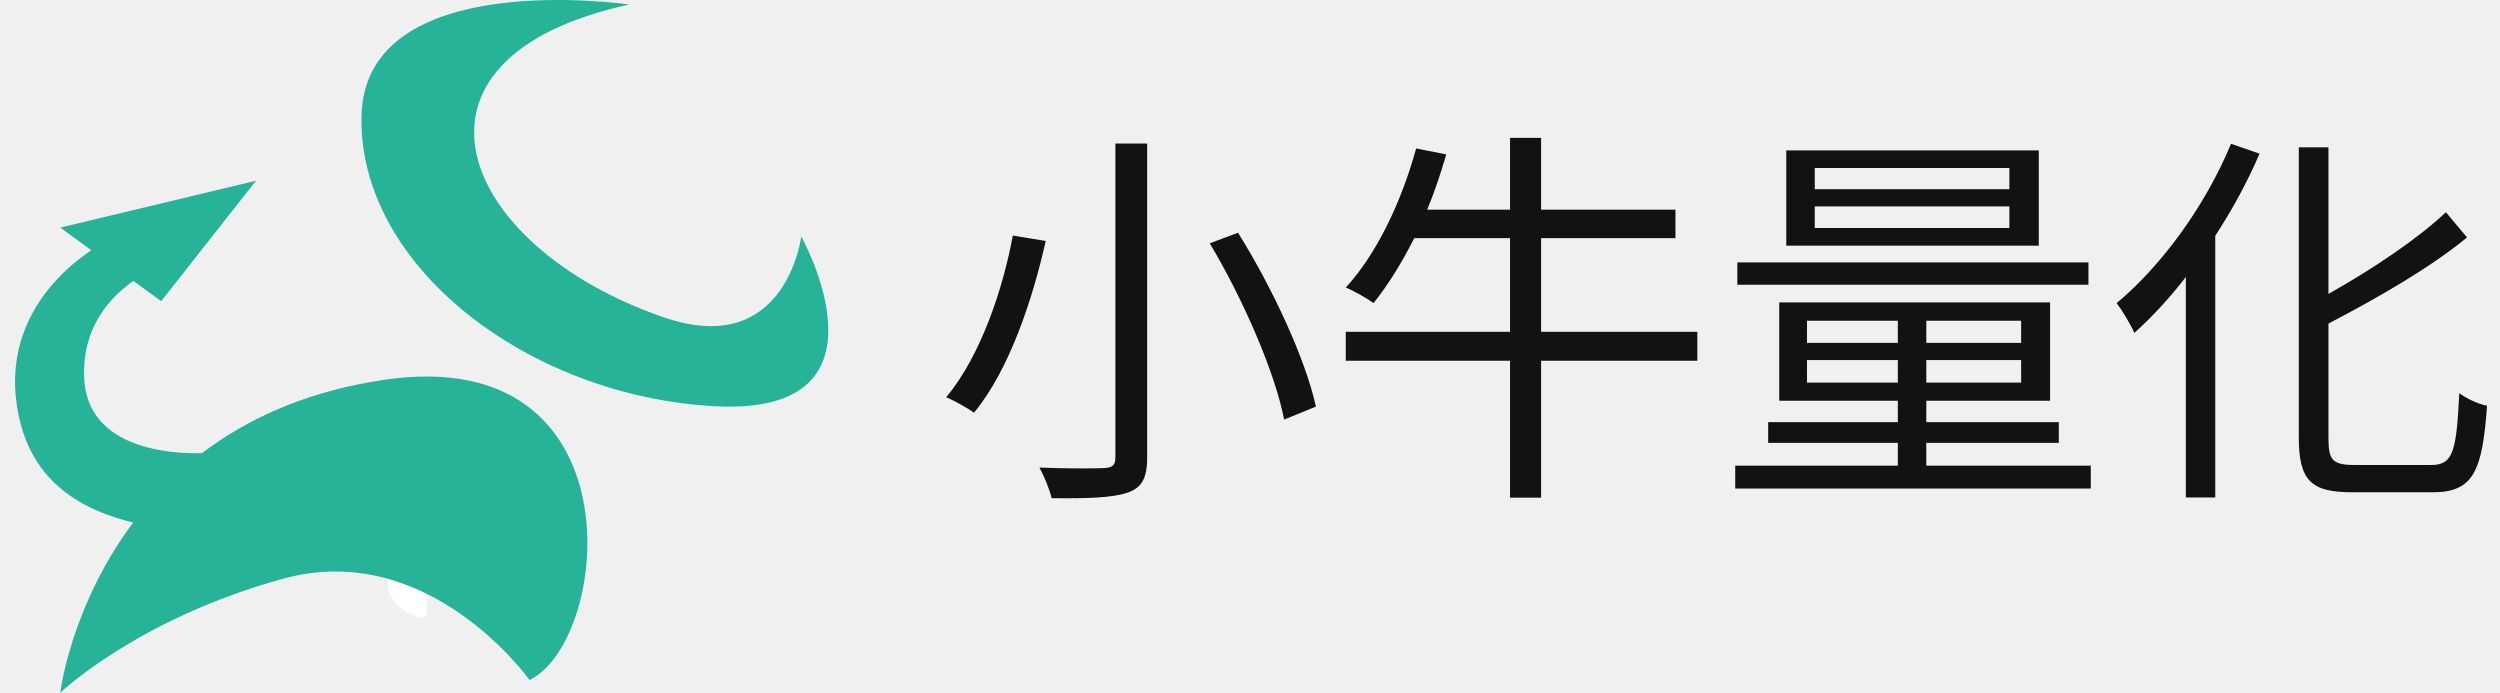
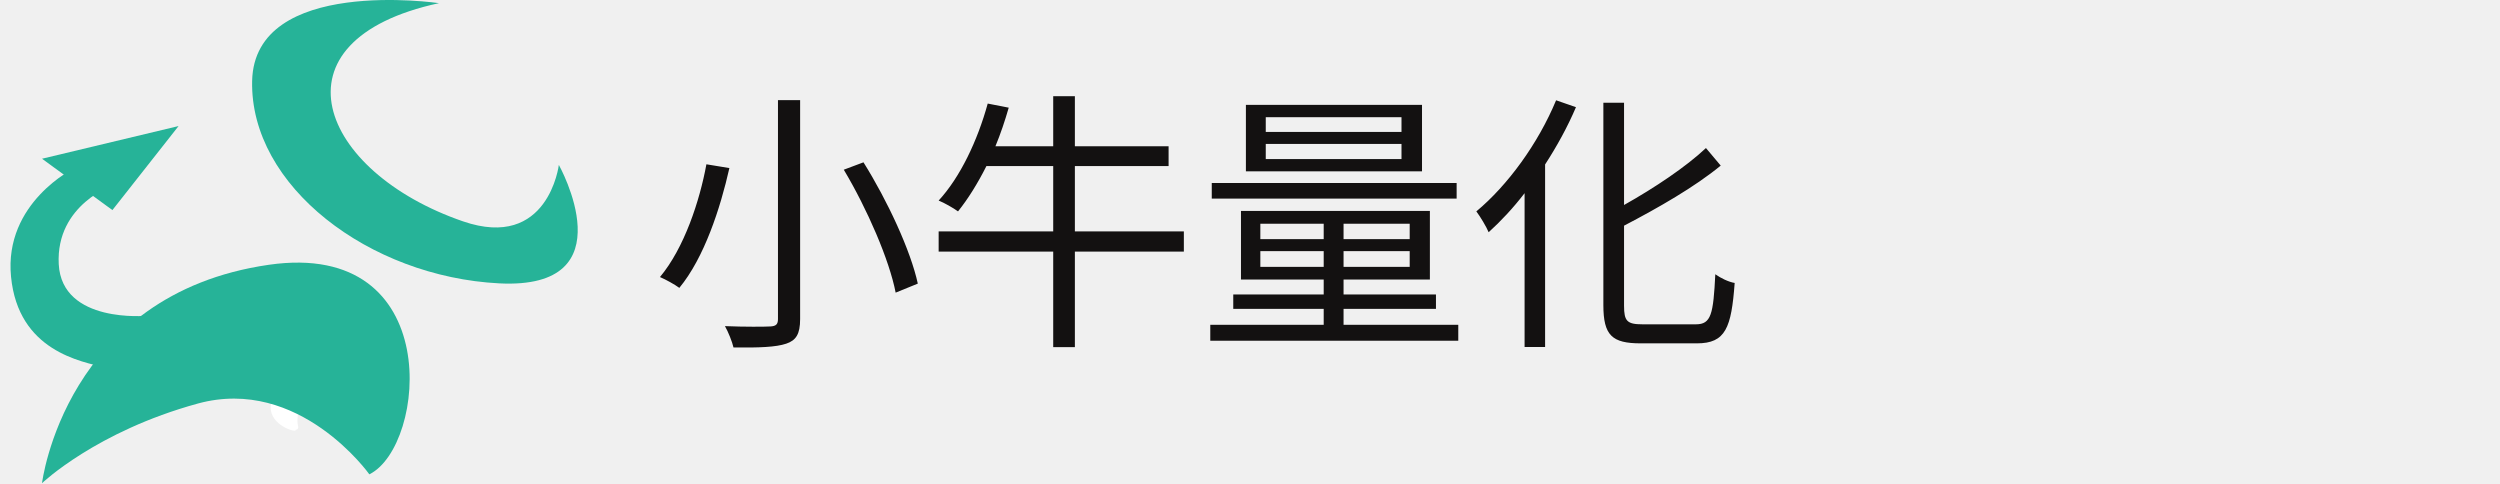
- <svg xmlns="http://www.w3.org/2000/svg" width="166px" height="46px" viewBox="0 0 166 46" version="1.1">
+ <svg xmlns="http://www.w3.org/2000/svg" width="238px" height="46px" viewBox="0 0 238 46" version="1.1">
  <g id="页面-1" stroke="none" stroke-width="1" fill="none" fill-rule="evenodd">
    <g id="logo" transform="translate(1, 0)" fill-rule="nonzero">
      <g transform="translate(24.77193, 3)">
        <path d="M4.585,32.798 C4.266,33.281 2.918,34.5 2.665,35.92 C2.411,37.34 2.647,37.529 2.615,37.718 C2.594,37.844 2.519,37.907 2.39,37.907 C2.39,38.031 2.203,38.031 1.828,37.907 C1.265,37.722 -1.178,36.573 0.695,34.075 C0.821,33.908 1.051,33.687 1.385,33.413 C1.571,33.253 1.708,33.136 1.795,33.062 C2.447,32.51 2.933,32.122 3.255,31.899 C3.835,31.498 4.263,31 5.028,31 C5.138,31.106 5.128,31.242 5.175,31.378 C5.175,31.964 4.904,32.314 4.585,32.798 Z" id="Shape-path" fill="#FFFFFF" />
        <g id="小牛量化" transform="translate(36.22807, 0)" fill="#131111" font-family="PingFangSC-Regular, PingFang SC" font-size="26" font-weight="normal">
          <g id="编组">
            <text id="小牛量化">
              <tspan x="0" y="28">小牛量化</tspan>
            </text>
          </g>
        </g>
      </g>
      <g fill="#26B398" id="Path">
        <path d="M52.202,15.7 C52.202,15.7 51.206,23.87 43.075,21.072 C29.37,16.353 24.389,3.847 40.791,0.3 C40.791,0.3 23.217,-2.285 23.003,7.714 C22.789,17.713 34.158,26.342 46.516,26.976 C58.873,27.609 52.202,15.7 52.202,15.7 Z" />
        <path d="M34.162,45.156 C34.162,45.156 27.502,35.77 17.828,38.419 C8.154,41.068 3,46 3,46 C3,46 5.178,28 24.603,25.206 C41.431,22.785 39.613,42.472 34.162,45.156 Z" />
        <path d="M13,30.059 C13,30.059 4.885,30.843 4.592,25.146 C4.299,19.449 9.87,17.58 9.87,17.58 L6.097,16 C6.097,16 -0.641,19.265 0.05,26.343 C0.741,33.422 6.734,34.421 9.062,35" />
        <polyline points="3 15.111 16 12 9.701 20" />
      </g>
    </g>
  </g>
</svg>
